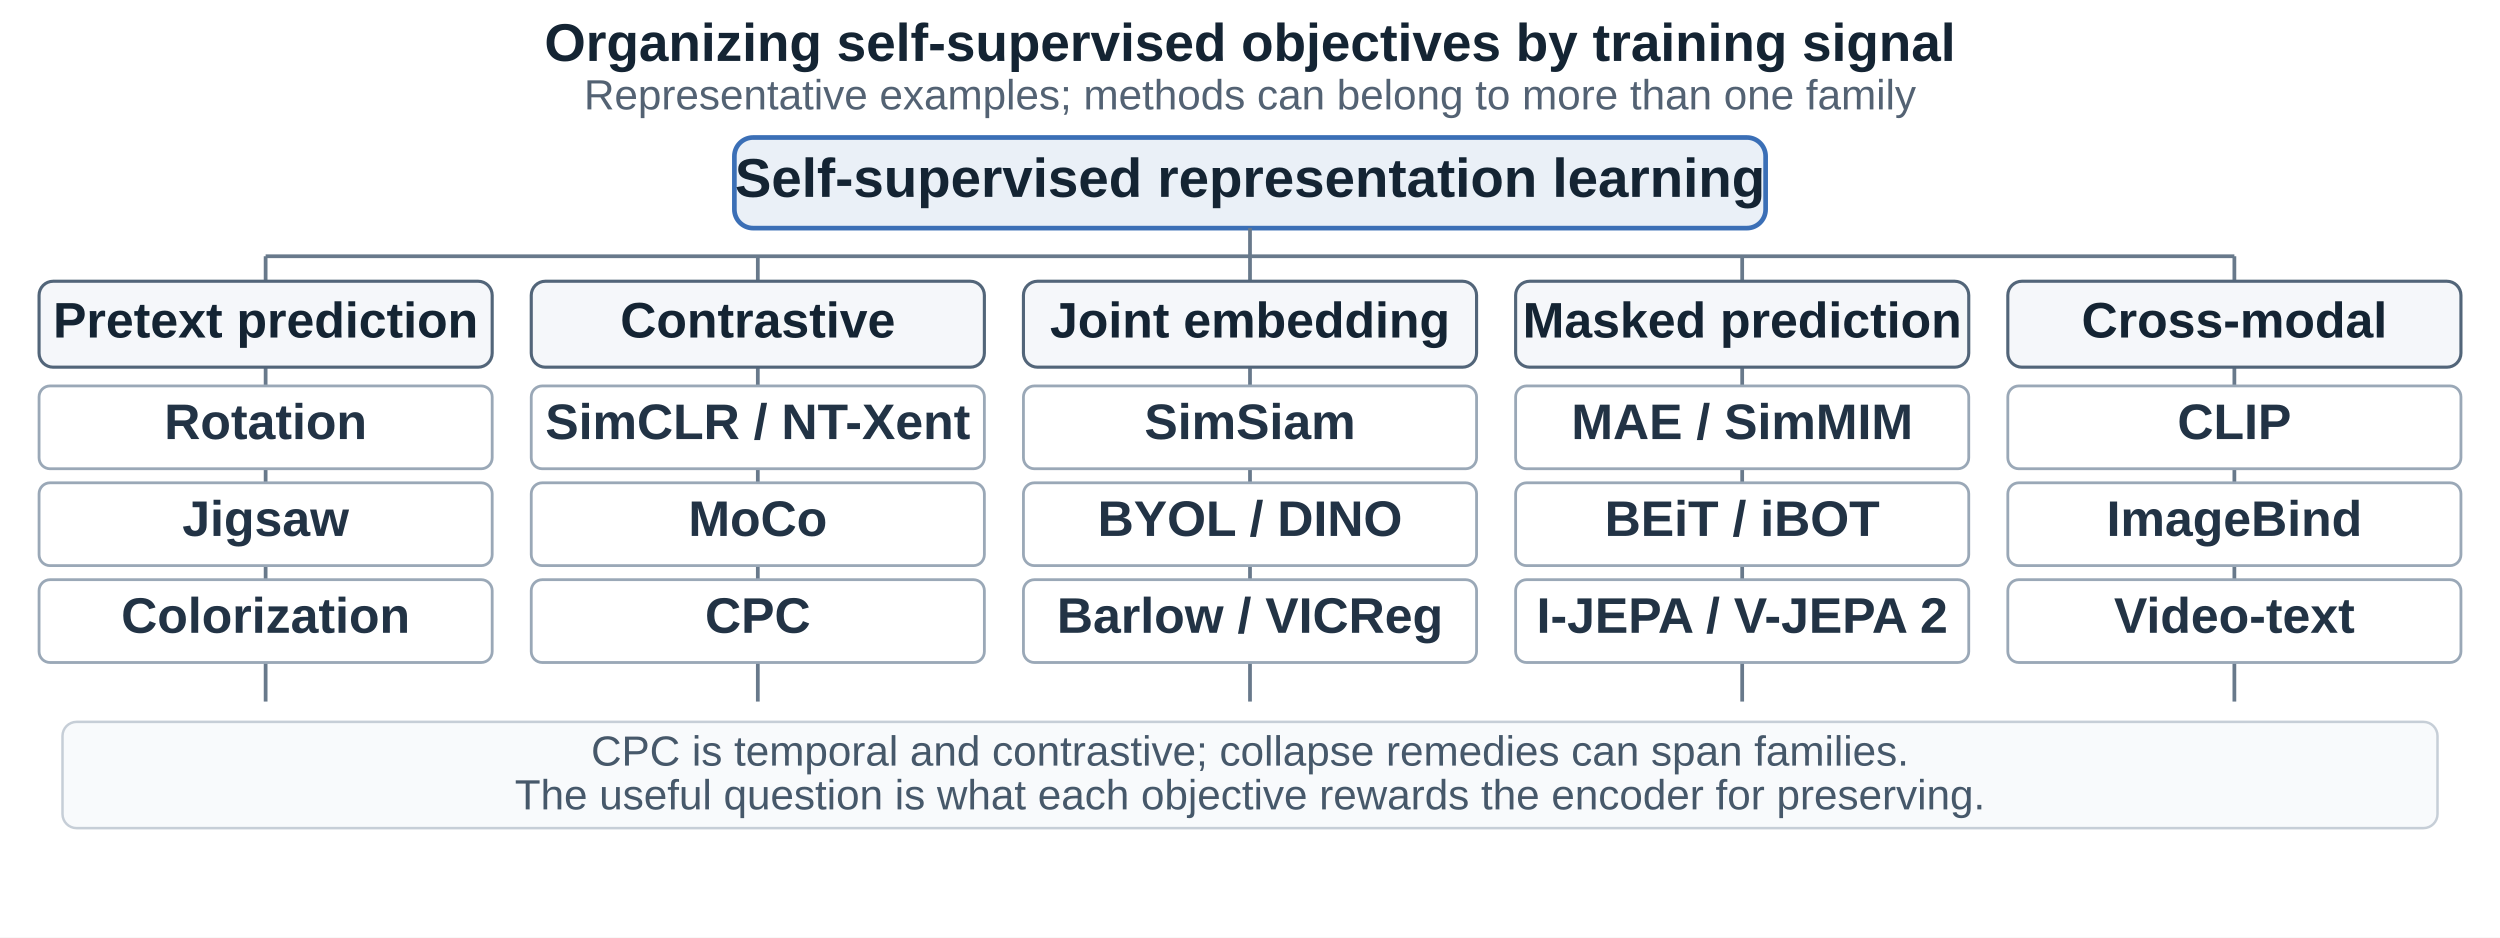
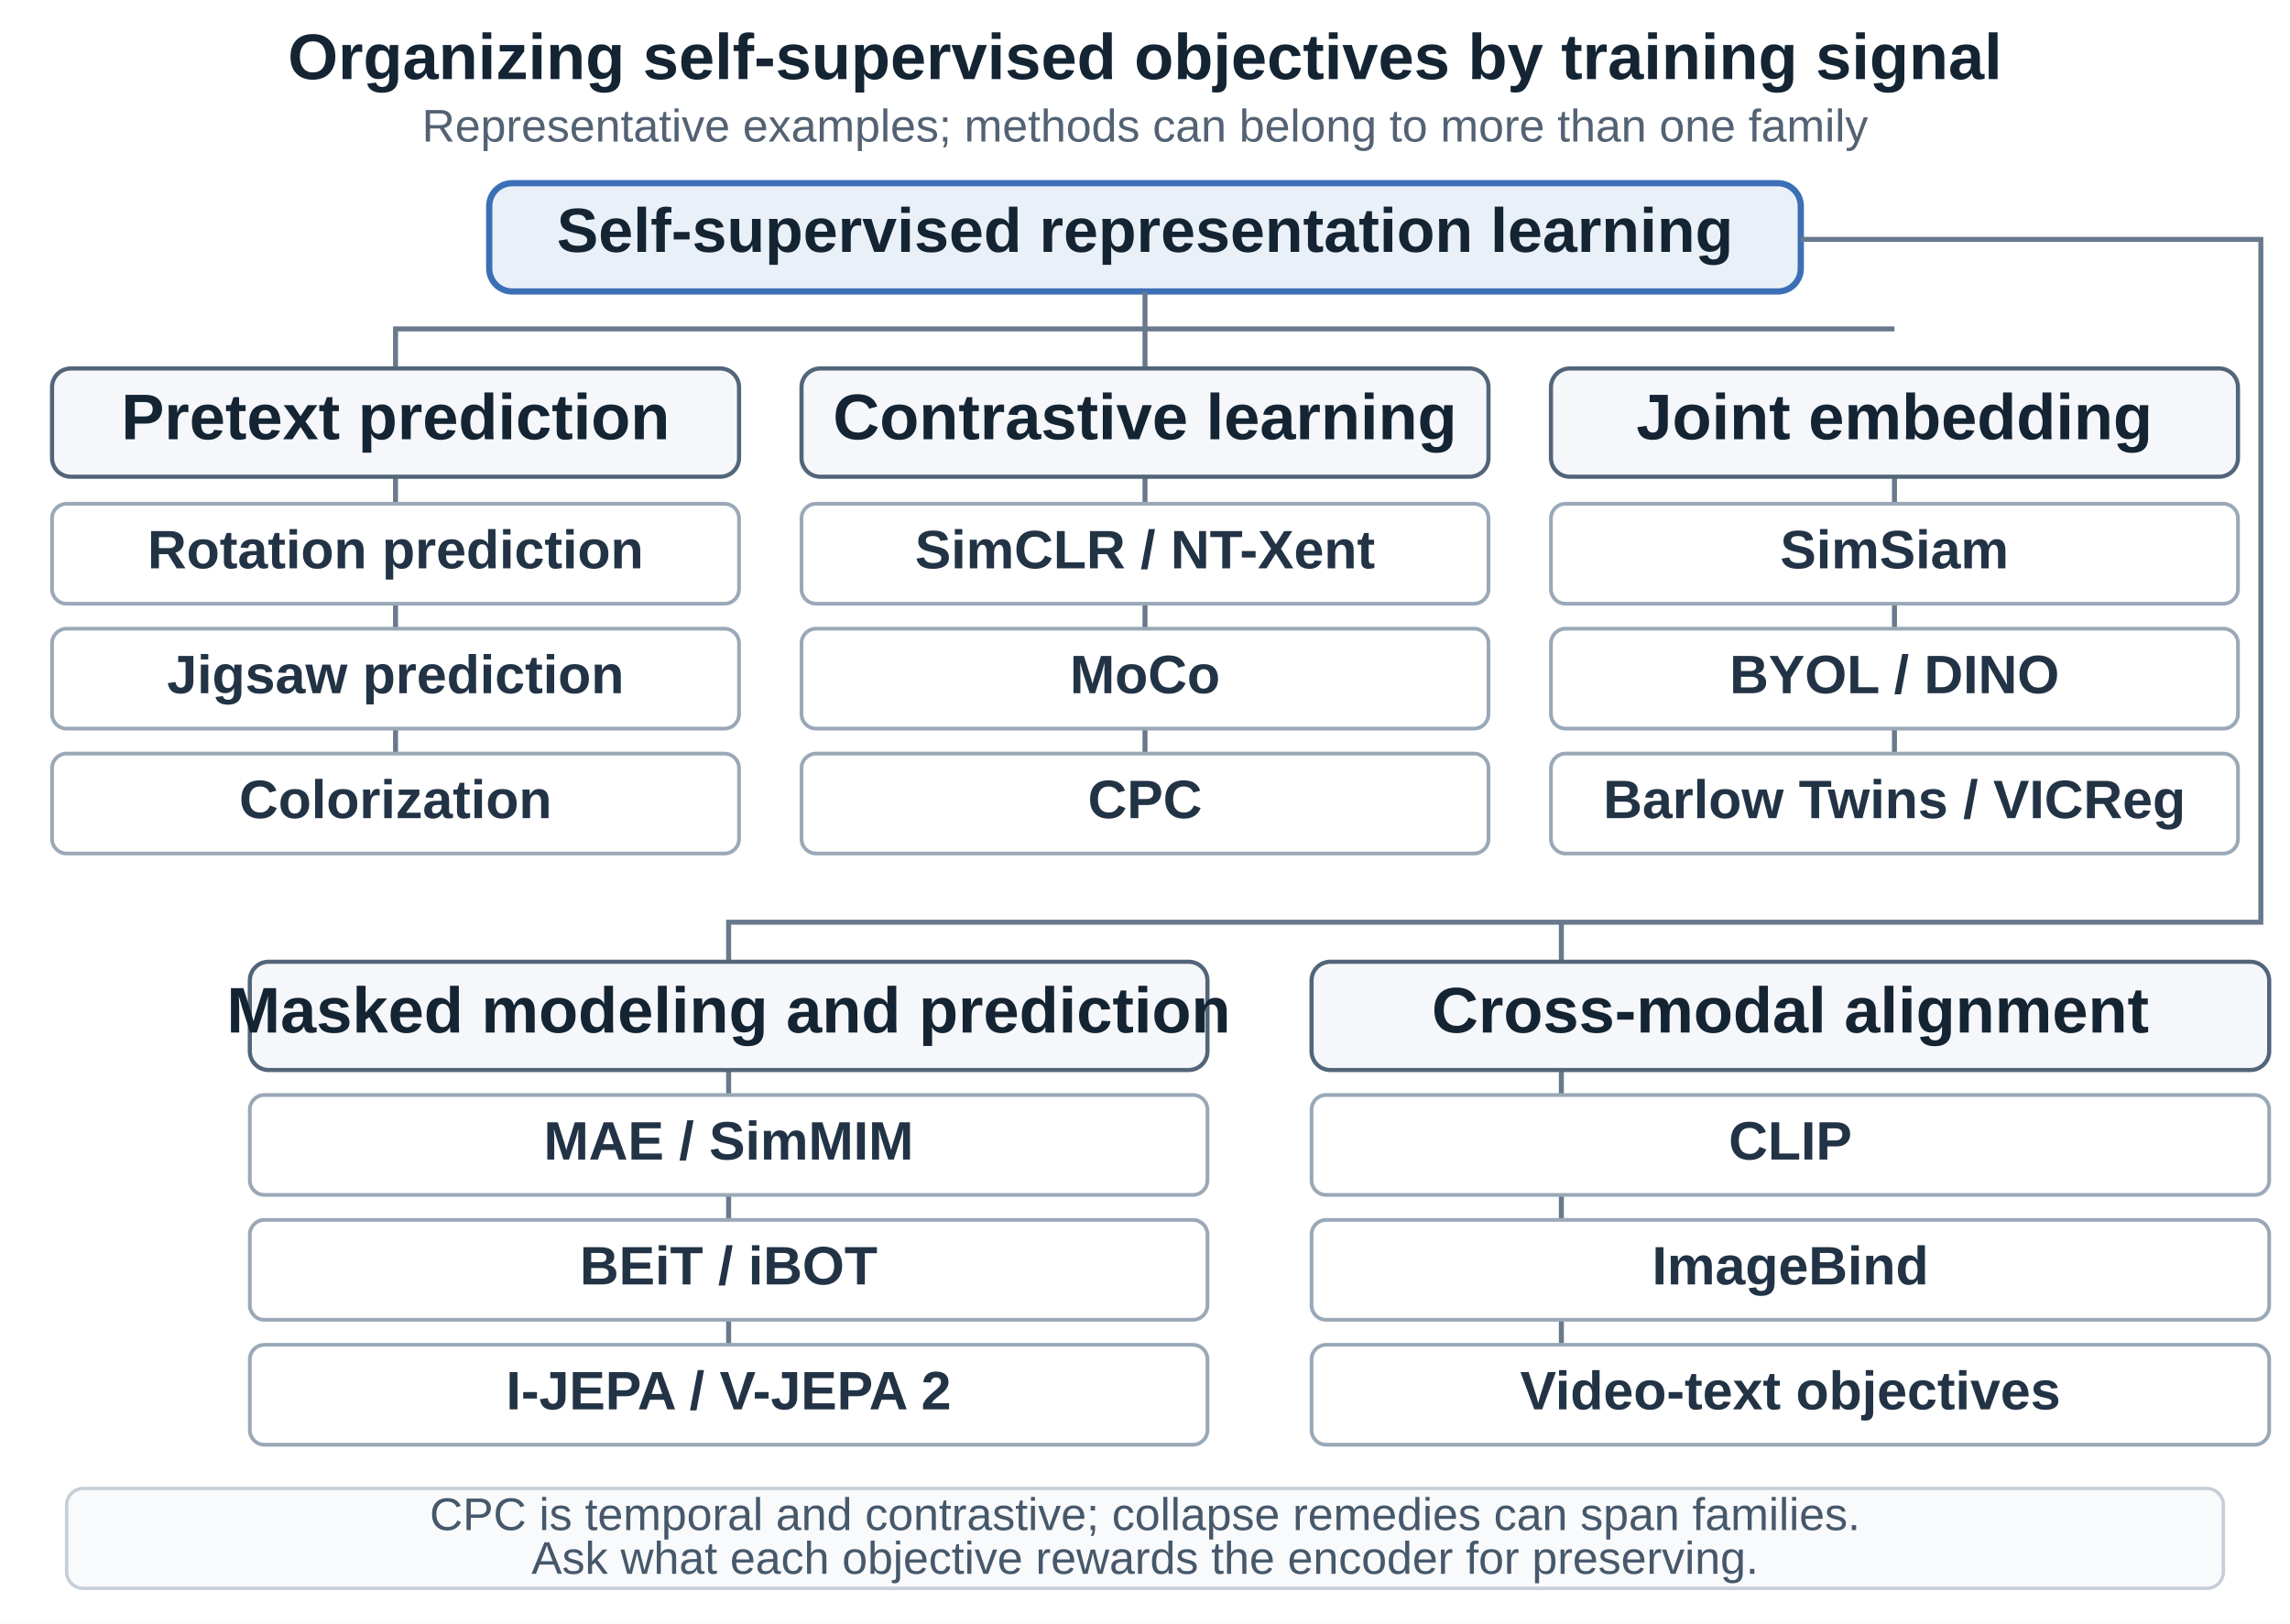
- <svg xmlns="http://www.w3.org/2000/svg" width="1600" height="600" viewBox="0 0 1600 600" role="img" aria-labelledby="title desc">
+ <svg xmlns="http://www.w3.org/2000/svg" width="1100" height="780" viewBox="0 0 1100 780" role="img" aria-labelledby="title desc">
  <defs>
    <style>
-     .title { font: 700 34px Arial, Helvetica, sans-serif; fill: #142433; }
-     .note { font: 400 27px Arial, Helvetica, sans-serif; fill: #536273; }
-     .root-text { font: 700 35px Arial, Helvetica, sans-serif; fill: #142433; }
-     .family { font: 700 32px Arial, Helvetica, sans-serif; fill: #142433; }
-     .method { font: 600 32px Arial, Helvetica, sans-serif; fill: #223345; }
-     .small { font: 400 27px Arial, Helvetica, sans-serif; fill: #46586a; }
+     .title { font: 700 31px Arial, Helvetica, sans-serif; fill: #142433; }
+     .note { font: 400 22px Arial, Helvetica, sans-serif; fill: #536273; }
+     .root-text { font: 700 30px Arial, Helvetica, sans-serif; fill: #142433; }
+     .family { font: 700 31px Arial, Helvetica, sans-serif; fill: #142433; }
+     .method { font: 600 26px Arial, Helvetica, sans-serif; fill: #223345; }
+     .small { font: 400 22px Arial, Helvetica, sans-serif; fill: #46586a; }
    .root { fill: #eaf0f7; stroke: #3b6fb6; stroke-width: 3; }
    .familybox { fill: #f5f7fa; stroke: #526579; stroke-width: 2; }
    .leaf { fill: #fff; stroke: #9aa8b7; stroke-width: 1.8; }
    .wire { fill: none; stroke: #68798b; stroke-width: 2.4; }
  </style>
  </defs>
-   <rect width="1600" height="600" fill="#ffffff" />
-   <text class="title" x="800" y="39" text-anchor="middle">Organizing self-supervised objectives by training signal</text>
-   <text class="note" x="800" y="70" text-anchor="middle">Representative examples; methods can belong to more than one family</text>
-   <rect class="root" x="470" y="88" width="660" height="58" rx="12" />
-   <text class="root-text" x="800" y="126" text-anchor="middle">Self-supervised representation learning</text>
-   <path class="wire" d="M800 146 V164 H170 M485 164 H1430" />
-   <path class="wire" d="M170 164 V180 M485 164 V180 M800 164 V180 M1115 164 V180 M1430 164 V180" />
-   <path class="wire" d="M170 235 V247 M170 300 V309 M170 362 V371 M170 424 V449" />
-   <path class="wire" d="M485 235 V247 M485 300 V309 M485 362 V371 M485 424 V449" />
-   <path class="wire" d="M800 235 V247 M800 300 V309 M800 362 V371 M800 424 V449" />
-   <path class="wire" d="M1115 235 V247 M1115 300 V309 M1115 362 V371 M1115 424 V449" />
-   <path class="wire" d="M1430 235 V247 M1430 300 V309 M1430 362 V371 M1430 424 V449" />
-   <rect class="familybox" x="25" y="180" width="290" height="55" rx="9" />
-   <text class="family" x="170" y="216" text-anchor="middle">Pretext prediction</text>
-   <rect class="leaf" x="25" y="247" width="290" height="53" rx="7" />
-   <text class="method" x="170" y="281" text-anchor="middle">Rotation</text>
-   <rect class="leaf" x="25" y="309" width="290" height="53" rx="7" />
-   <text class="method" x="170" y="343" text-anchor="middle">Jigsaw</text>
-   <rect class="leaf" x="25" y="371" width="290" height="53" rx="7" />
-   <text class="method" x="170" y="405" text-anchor="middle">Colorization</text>
-   <rect class="familybox" x="340" y="180" width="290" height="55" rx="9" />
-   <text class="family" x="485" y="216" text-anchor="middle">Contrastive</text>
-   <rect class="leaf" x="340" y="247" width="290" height="53" rx="7" />
-   <text class="method" x="485" y="281" text-anchor="middle">SimCLR / NT-Xent</text>
-   <rect class="leaf" x="340" y="309" width="290" height="53" rx="7" />
-   <text class="method" x="485" y="343" text-anchor="middle">MoCo</text>
-   <rect class="leaf" x="340" y="371" width="290" height="53" rx="7" />
-   <text class="method" x="485" y="405" text-anchor="middle">CPC</text>
-   <rect class="familybox" x="655" y="180" width="290" height="55" rx="9" />
-   <text class="family" x="800" y="216" text-anchor="middle">Joint embedding</text>
-   <rect class="leaf" x="655" y="247" width="290" height="53" rx="7" />
-   <text class="method" x="800" y="281" text-anchor="middle">SimSiam</text>
-   <rect class="leaf" x="655" y="309" width="290" height="53" rx="7" />
-   <text class="method" x="800" y="343" text-anchor="middle">BYOL / DINO</text>
-   <rect class="leaf" x="655" y="371" width="290" height="53" rx="7" />
-   <text class="method" x="800" y="405" text-anchor="middle">Barlow / VICReg</text>
-   <rect class="familybox" x="970" y="180" width="290" height="55" rx="9" />
-   <text class="family" x="1115" y="216" text-anchor="middle">Masked prediction</text>
-   <rect class="leaf" x="970" y="247" width="290" height="53" rx="7" />
-   <text class="method" x="1115" y="281" text-anchor="middle">MAE / SimMIM</text>
-   <rect class="leaf" x="970" y="309" width="290" height="53" rx="7" />
-   <text class="method" x="1115" y="343" text-anchor="middle">BEiT / iBOT</text>
-   <rect class="leaf" x="970" y="371" width="290" height="53" rx="7" />
-   <text class="method" x="1115" y="405" text-anchor="middle" font-size="29">I-JEPA / V-JEPA 2</text>
-   <rect class="familybox" x="1285" y="180" width="290" height="55" rx="9" />
-   <text class="family" x="1430" y="216" text-anchor="middle">Cross-modal</text>
-   <rect class="leaf" x="1285" y="247" width="290" height="53" rx="7" />
-   <text class="method" x="1430" y="281" text-anchor="middle">CLIP</text>
-   <rect class="leaf" x="1285" y="309" width="290" height="53" rx="7" />
-   <text class="method" x="1430" y="343" text-anchor="middle">ImageBind</text>
-   <rect class="leaf" x="1285" y="371" width="290" height="53" rx="7" />
-   <text class="method" x="1430" y="405" text-anchor="middle">Video-text</text>
-   <rect x="40" y="462" width="1520" height="68" rx="9" fill="#f8fafc" stroke="#c6ced7" stroke-width="1.6" />
-   <text class="small" x="800" y="490" text-anchor="middle">CPC is temporal and contrastive; collapse remedies can span families.</text>
-   <text class="small" x="800" y="518" text-anchor="middle">The useful question is what each objective rewards the encoder for preserving.</text>
+   <rect width="1100" height="780" fill="#ffffff" />
+   <text class="title" x="550" y="38" text-anchor="middle">Organizing self-supervised objectives by training signal</text>
+   <text class="note" x="550" y="68" text-anchor="middle">Representative examples; methods can belong to more than one family</text>
+   <rect class="root" x="235" y="88" width="630" height="52" rx="11" />
+   <text class="root-text" x="550" y="121" text-anchor="middle">Self-supervised representation learning</text>
+   <path class="wire" d="M550 140 V158 H190 V177 M550 158 V177 M910 158 H550" />
+   <path class="wire" d="M190 229 V242 M190 290 V302 M190 350 V362" />
+   <path class="wire" d="M550 229 V242 M550 290 V302 M550 350 V362" />
+   <path class="wire" d="M910 229 V242 M910 290 V302 M910 350 V362" />
+   <rect class="familybox" x="25" y="177" width="330" height="52" rx="9" />
+   <text class="family" x="190" y="211" text-anchor="middle">Pretext prediction</text>
+   <rect class="leaf" x="25" y="242" width="330" height="48" rx="7" />
+   <text class="method" x="190" y="273" text-anchor="middle">Rotation prediction</text>
+   <rect class="leaf" x="25" y="302" width="330" height="48" rx="7" />
+   <text class="method" x="190" y="333" text-anchor="middle">Jigsaw prediction</text>
+   <rect class="leaf" x="25" y="362" width="330" height="48" rx="7" />
+   <text class="method" x="190" y="393" text-anchor="middle">Colorization</text>
+   <rect class="familybox" x="385" y="177" width="330" height="52" rx="9" />
+   <text class="family" x="550" y="211" text-anchor="middle">Contrastive learning</text>
+   <rect class="leaf" x="385" y="242" width="330" height="48" rx="7" />
+   <text class="method" x="550" y="273" text-anchor="middle">SimCLR / NT-Xent</text>
+   <rect class="leaf" x="385" y="302" width="330" height="48" rx="7" />
+   <text class="method" x="550" y="333" text-anchor="middle">MoCo</text>
+   <rect class="leaf" x="385" y="362" width="330" height="48" rx="7" />
+   <text class="method" x="550" y="393" text-anchor="middle">CPC</text>
+   <rect class="familybox" x="745" y="177" width="330" height="52" rx="9" />
+   <text class="family" x="910" y="211" text-anchor="middle">Joint embedding</text>
+   <rect class="leaf" x="745" y="242" width="330" height="48" rx="7" />
+   <text class="method" x="910" y="273" text-anchor="middle">SimSiam</text>
+   <rect class="leaf" x="745" y="302" width="330" height="48" rx="7" />
+   <text class="method" x="910" y="333" text-anchor="middle">BYOL / DINO</text>
+   <rect class="leaf" x="745" y="362" width="330" height="48" rx="7" />
+   <text class="method" x="910" y="393" text-anchor="middle">Barlow Twins / VICReg</text>
+   <path class="wire" d="M865 115 H1086 V443 H350 V462 M750 443 V462" />
+   <path class="wire" d="M350 514 V526 M350 574 V586 M350 634 V646" />
+   <path class="wire" d="M750 514 V526 M750 574 V586 M750 634 V646" />
+   <rect class="familybox" x="120" y="462" width="460" height="52" rx="9" />
+   <text class="family" x="350" y="496" text-anchor="middle">Masked modeling and prediction</text>
+   <rect class="leaf" x="120" y="526" width="460" height="48" rx="7" />
+   <text class="method" x="350" y="557" text-anchor="middle">MAE / SimMIM</text>
+   <rect class="leaf" x="120" y="586" width="460" height="48" rx="7" />
+   <text class="method" x="350" y="617" text-anchor="middle">BEiT / iBOT</text>
+   <rect class="leaf" x="120" y="646" width="460" height="48" rx="7" />
+   <text class="method" x="350" y="677" text-anchor="middle">I-JEPA / V-JEPA 2</text>
+   <rect class="familybox" x="630" y="462" width="460" height="52" rx="9" />
+   <text class="family" x="860" y="496" text-anchor="middle">Cross-modal alignment</text>
+   <rect class="leaf" x="630" y="526" width="460" height="48" rx="7" />
+   <text class="method" x="860" y="557" text-anchor="middle">CLIP</text>
+   <rect class="leaf" x="630" y="586" width="460" height="48" rx="7" />
+   <text class="method" x="860" y="617" text-anchor="middle">ImageBind</text>
+   <rect class="leaf" x="630" y="646" width="460" height="48" rx="7" />
+   <text class="method" x="860" y="677" text-anchor="middle">Video-text objectives</text>
+   <rect x="32" y="715" width="1036" height="48" rx="8" fill="#f8fafc" stroke="#c6ced7" stroke-width="1.6" />
+   <text class="small" x="550" y="735" text-anchor="middle">CPC is temporal and contrastive; collapse remedies can span families.</text>
+   <text class="small" x="550" y="756" text-anchor="middle">Ask what each objective rewards the encoder for preserving.</text>
</svg>
